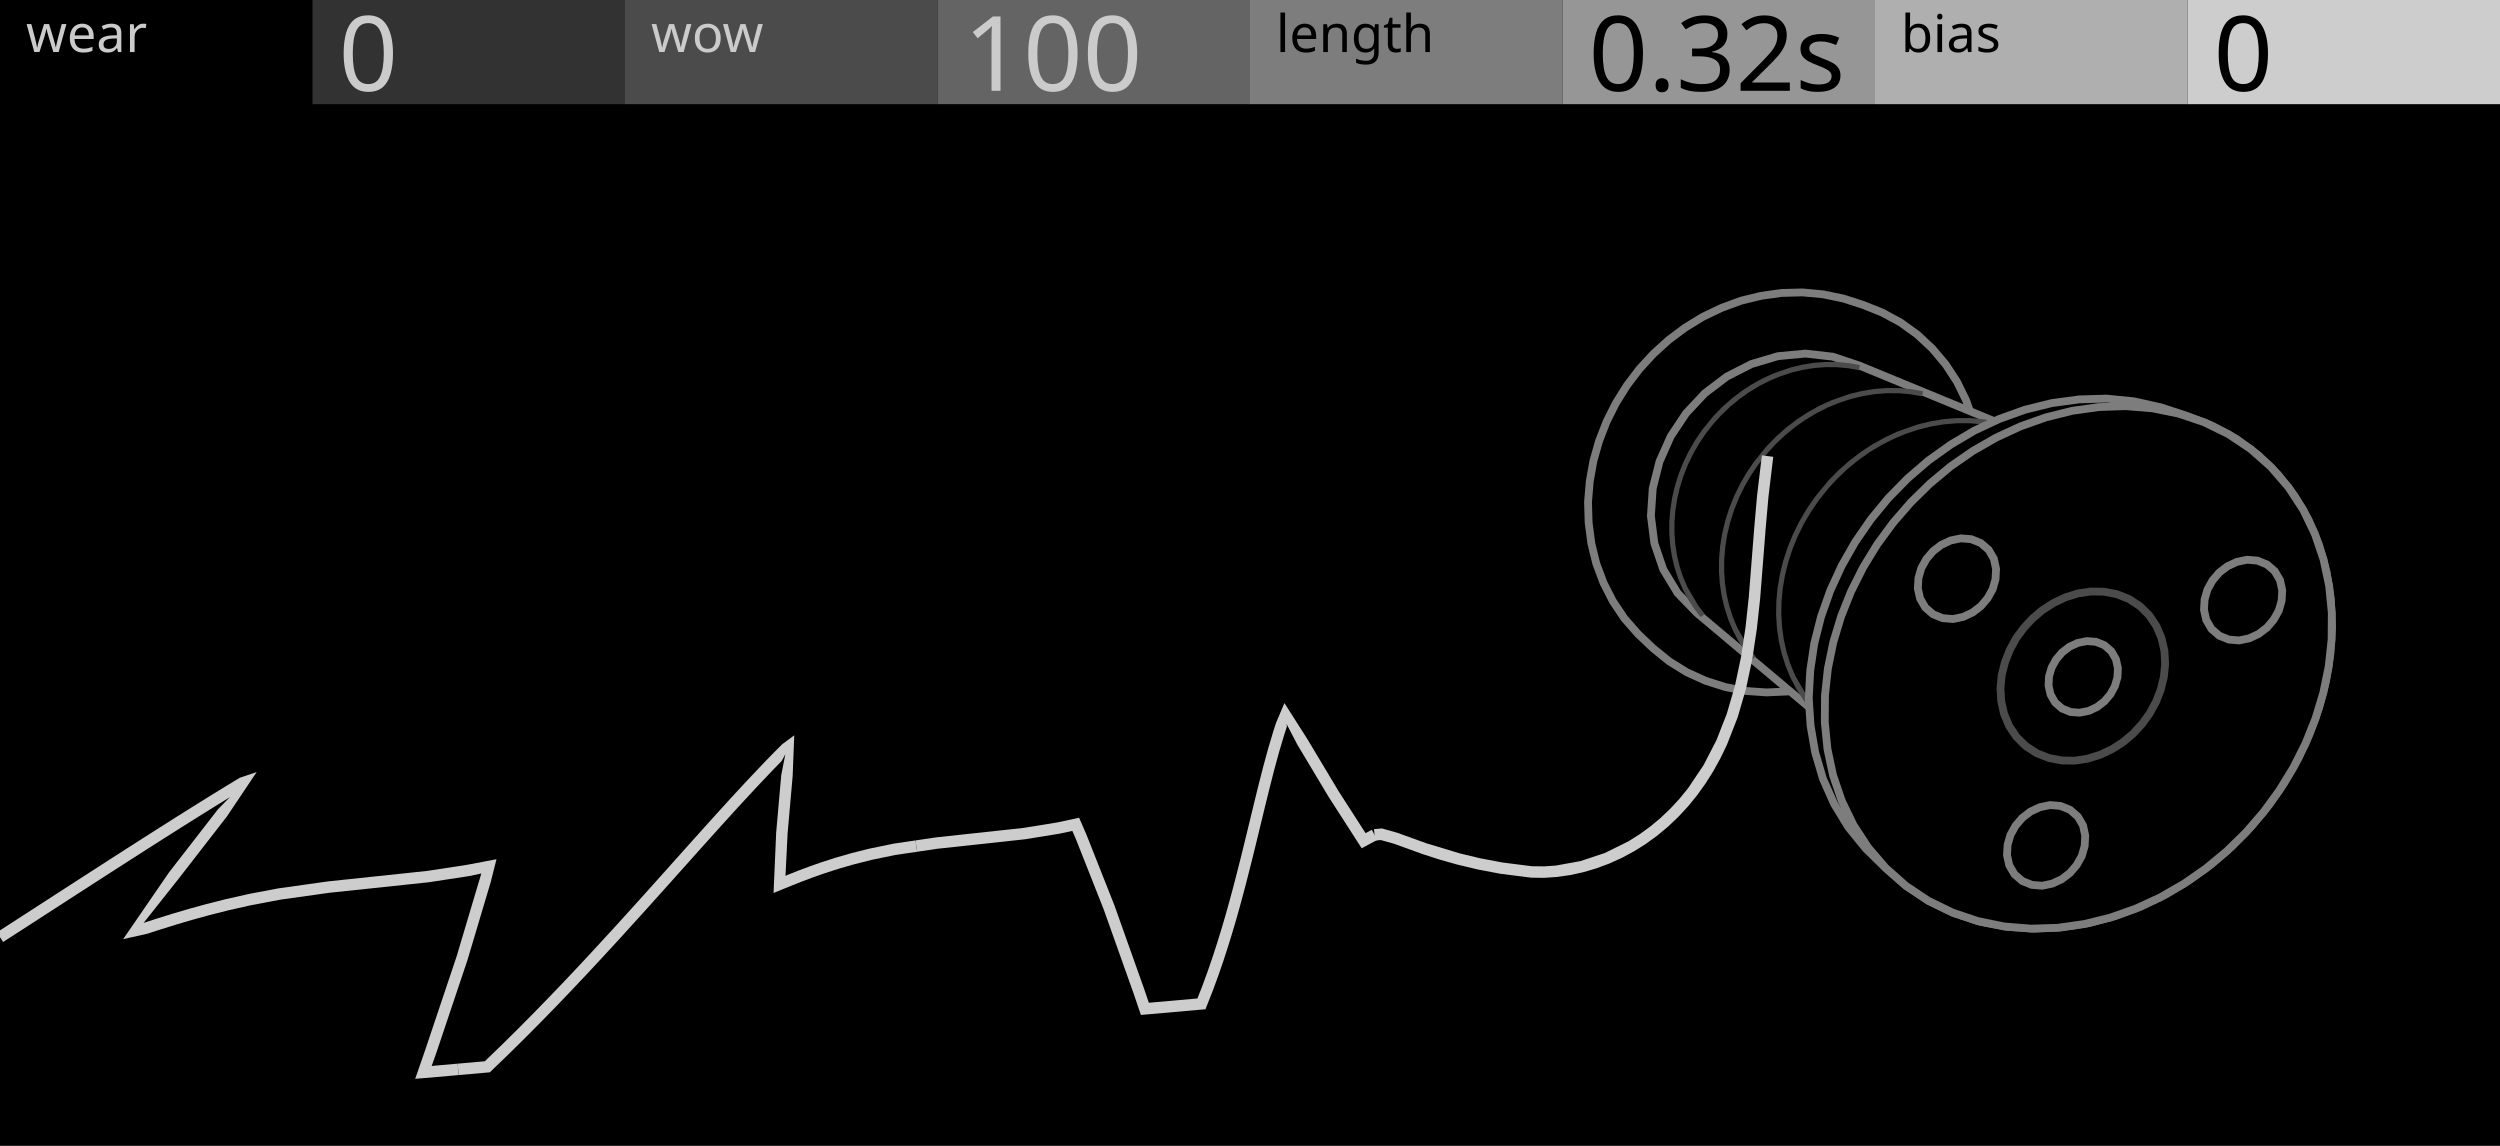
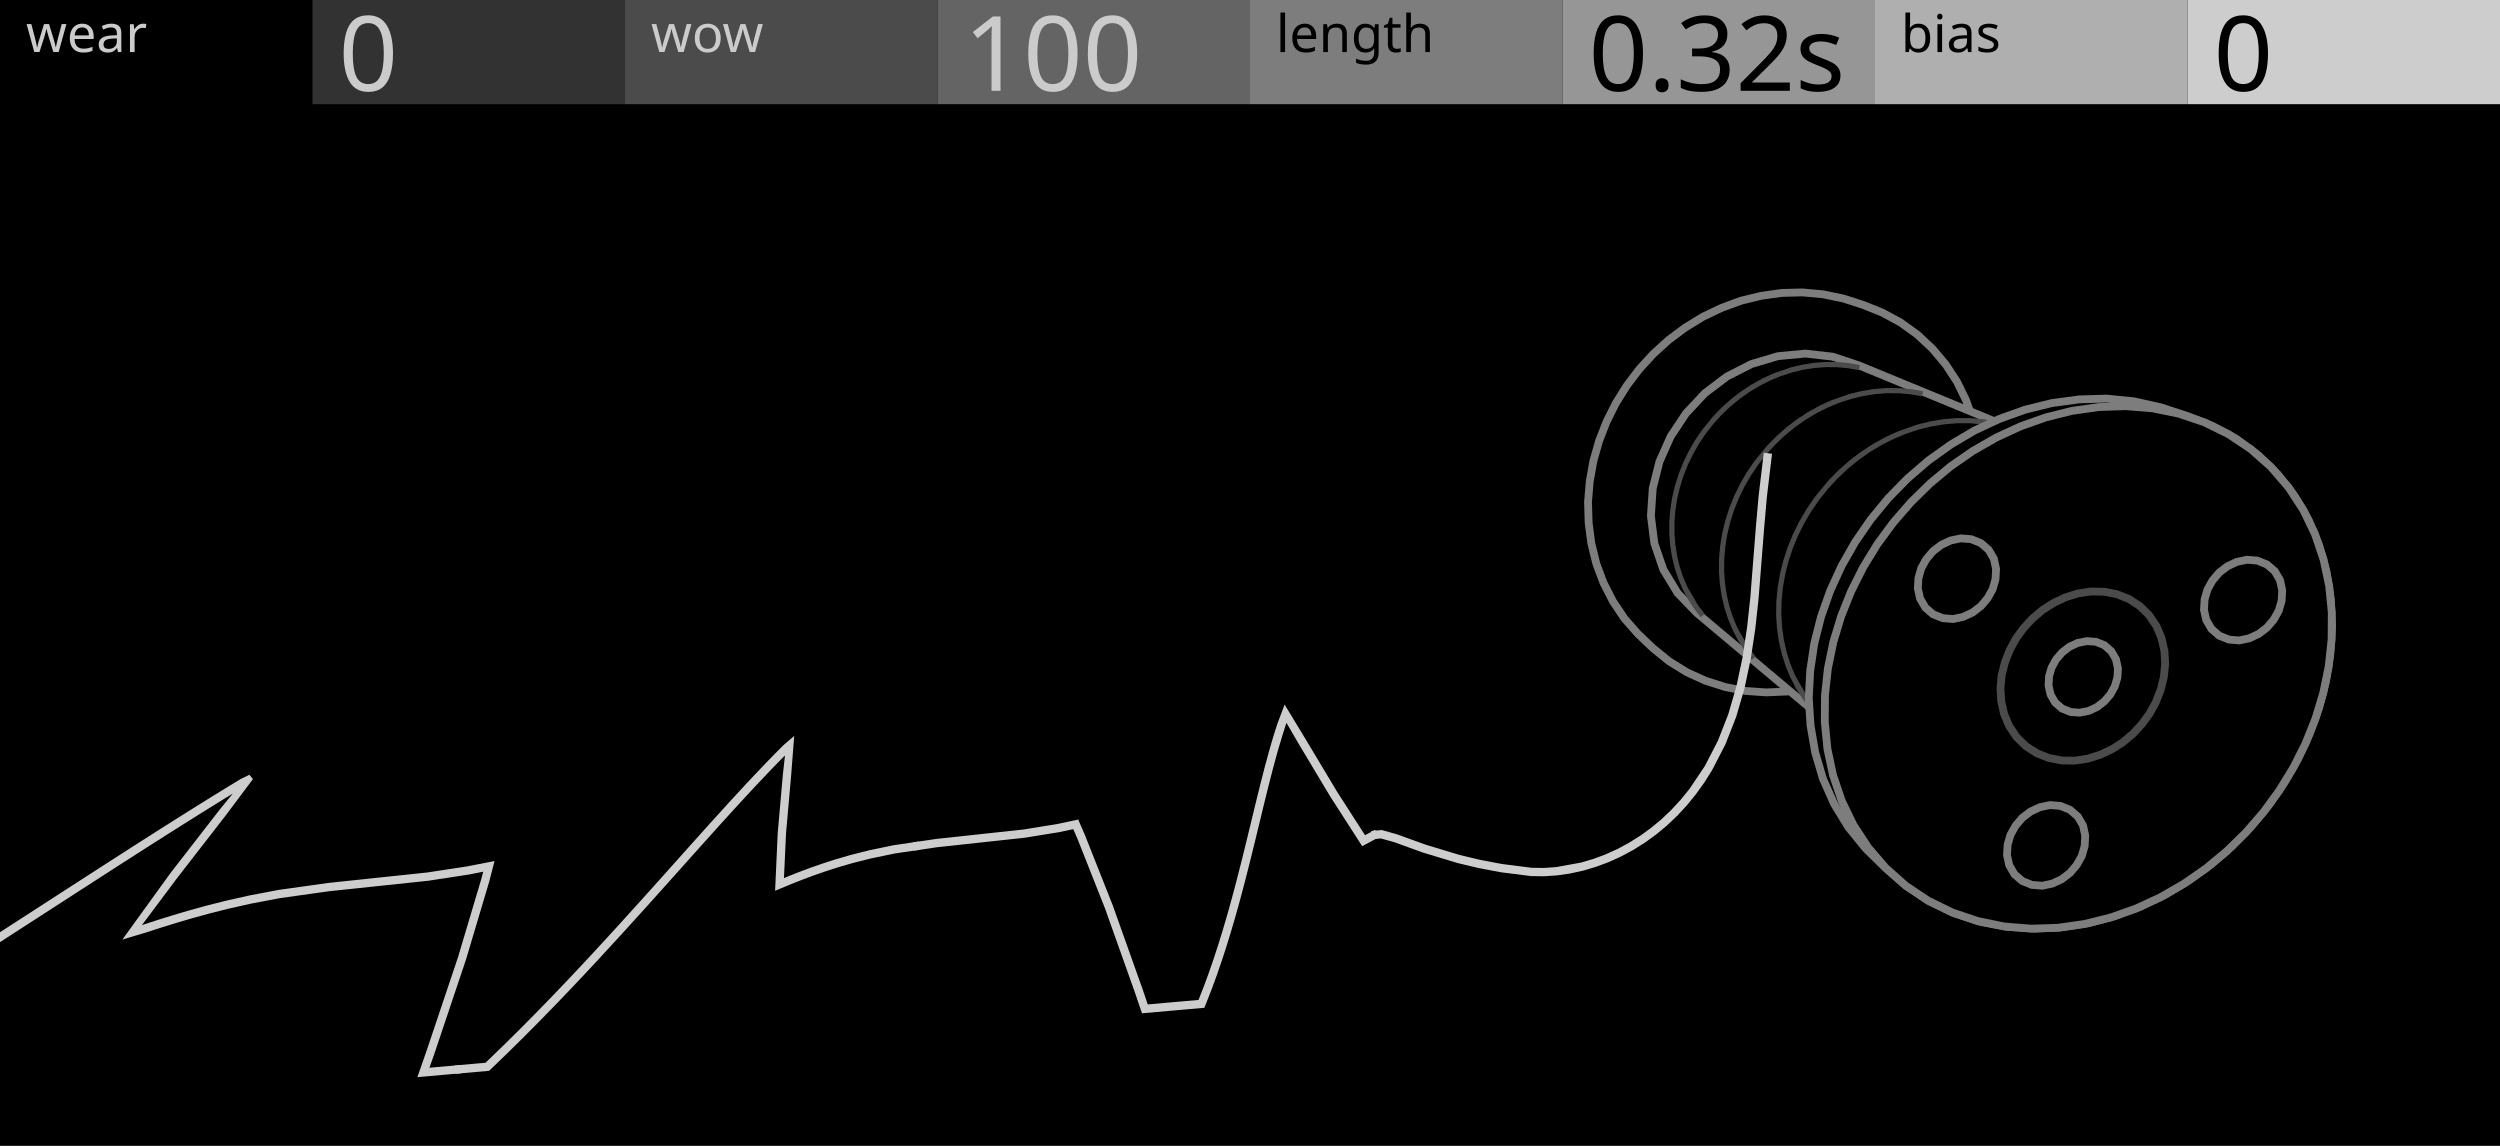
<svg xmlns="http://www.w3.org/2000/svg" width="480" height="220" viewBox="0 0 480 220">
  <g id="preview_canvas">
    <rect x="0" y="0" width="480" height="220" fill="#000000" stroke="none" />
  </g>
  <g id="preview_header">
    <rect x="0" y="0" width="60" height="20" fill="#000000" stroke="none" />
    <rect x="60" y="0" width="60" height="20" fill="#323232" stroke="none" />
    <rect x="120" y="0" width="60" height="20" fill="#4B4B4B" stroke="none" />
    <rect x="180" y="0" width="60" height="20" fill="#646464" stroke="none" />
    <rect x="240" y="0" width="60" height="20" fill="#7D7D7D" stroke="none" />
    <rect x="300" y="0" width="60" height="20" fill="#969696" stroke="none" />
    <rect x="360" y="0" width="60" height="20" fill="#AFAFAF" stroke="none" />
    <rect x="420" y="0" width="60" height="20" fill="#CDCDCD" stroke="none" />
    <text transform="matrix(1 0 0 1 5 10)" fill="#CBCBCB" stroke="none" font-family="UniversNextPro-Light" font-size="10px">wear</text>
    <text transform="matrix(1 0 0 1 65 17.44)" fill="#CBCBCB" stroke="none" font-family="UniversNextPro-Light" font-size="20px">0</text>
    <text transform="matrix(1 0 0 1 125 10)" fill="#CBCBCB" stroke="none" font-family="UniversNextPro-Light" font-size="10px">wow</text>
    <text transform="matrix(1 0 0 1 185 17.44)" fill="#CBCBCB" stroke="none" font-family="UniversNextPro-Light" font-size="20px">100</text>
    <text transform="matrix(1 0 0 1 245 10)" fill="#000000" stroke="none" font-family="UniversNextPro-Light" font-size="10px">length</text>
    <text transform="matrix(1 0 0 1 305 17.44)" fill="#000000" stroke="none" font-family="UniversNextPro-Light" font-size="20px">0.32s</text>
    <text transform="matrix(1 0 0 1 365 10)" fill="#000000" stroke="none" font-family="UniversNextPro-Light" font-size="10px">bias</text>
    <text transform="matrix(1 0 0 1 425 17.44)" fill="#000000" stroke="none" font-family="UniversNextPro-Light" font-size="20px">0</text>
  </g>
  <path id="spool_node_4" transform="matrix(1 0 0 1 342.58 94.54)" d="M -37.679 1.853 L -37.349 -2.11 L -36.653 -6.025 L -35.565 -9.85 L -34.126 -13.557 L -32.344 -17.112 L -30.24 -20.486 L -27.838 -23.656 L -25.149 -26.585 L -22.206 -29.26 L -19.018 -31.637 L -15.626 -33.713 L -12.038 -35.426 L -8.306 -36.8 L -4.443 -37.744 L -0.506 -38.293 L 3.469 -38.399 L 7.428 -38.036 L 11.32 -37.23 L 15.107 -36.011 L 18.798 -34.531 L 22.295 -32.642 L 25.523 -30.32 L 28.43 -27.61 L 30.992 -24.57 L 33.166 -21.241 L 34.909 -17.668 L 36.242 -13.923 L 37.156 -10.053 L 37.62 -6.103 L 37.687 -2.128 L 37.349 1.834 L 36.611 5.742 L 35.525 9.567 L 34.061 13.265 L 32.275 16.818 L 30.174 20.195 L 27.766 23.36 L 25.099 26.31 L 22.152 28.981 L 18.983 31.383 L 15.603 33.479 L 12.031 35.226 L 8.311 36.63 L 4.464 37.637 L 0.532 38.229 L -3.44 38.403 L -7.406 38.126 L -11.311 37.375 L -15.099 36.173 L -18.718 34.528 L -22.098 32.433 L -25.186 29.93 L -28.07 27.19 L -30.694 24.203 L -32.905 20.898 L -34.711 17.357 L -36.104 13.633 L -37.048 9.77 L -37.562 5.828 Z" fill="#000000" stroke="#7D7D7D" stroke-width="1.5" />
  <path id="spool_node_5" transform="matrix(1 0 0 1 373.68 115.18)" d="M -56.707 -16.125 L -56.355 -21.415 L -55.06 -26.555 L -52.903 -31.397 L -49.97 -35.812 L -46.346 -39.682 L -42.118 -42.881 L -37.395 -45.288 L -32.315 -46.796 L -27.041 -47.293 L -21.778 -46.696 L -16.753 -45.013 L -11.844 -42.992 L -6.936 -40.97 L -2.027 -38.948 L 2.881 -36.927 L 7.79 -34.905 L 12.698 -32.884 L 17.606 -30.862 L 22.515 -28.84 L 27.423 -26.819 L 32.332 -24.797 L 37.24 -22.775 L 42.062 -20.566 L 46.436 -17.574 L 50.131 -13.776 L 53.061 -9.36 L 55.12 -4.476 L 56.329 0.685 L 56.708 5.974 L 56.287 11.261 L 55.154 16.442 L 53.366 21.435 L 50.965 26.166 L 48.007 30.569 L 44.553 34.595 L 40.65 38.187 L 36.345 41.286 L 31.677 43.807 L 26.722 45.697 L 21.555 46.892 L 16.268 47.285 L 10.987 46.826 L 5.866 45.462 L 1.083 43.18 L -3.195 40.05 L -7.26 36.636 L -11.325 33.221 L -15.39 29.807 L -19.454 26.392 L -23.519 22.978 L -27.584 19.564 L -31.649 16.149 L -35.713 12.735 L -39.778 9.321 L -43.843 5.906 L -47.907 2.492 L -51.587 -1.319 L -54.333 -5.85 L -56.042 -10.866 Z" fill="#000000" stroke="#7D7D7D" stroke-width="1.5" />
  <path id="spool_node_6" transform="matrix(1 0 0 1 376.63 116.98)" d="M -15.26 29.402 L -16.737 27.456 L -19.152 23.184 L -20.088 20.864 L -20.832 18.439 L -21.378 15.924 L -21.721 13.333 L -21.857 10.683 L -21.783 7.99 L -21.499 5.271 L -21.005 2.545 L -20.302 -0.172 L -19.395 -2.86 L -18.287 -5.501 L -16.986 -8.079 L -15.499 -10.574 L -13.835 -12.971 L -12.003 -15.255 L -10.023 -17.401 L -7.899 -19.403 L -5.649 -21.246 L -3.288 -22.916 L -0.832 -24.401 L 1.702 -25.693 L 4.292 -26.78 L 6.934 -27.661 L 9.596 -28.325 L 12.265 -28.771 L 14.924 -28.997 L 17.553 -29.001 L 20.136 -28.785 L 22.678 -28.349 L 22.848 -29.334 L 20.263 -29.778 L 17.594 -30.001 L 14.881 -29.996 L 12.141 -29.764 L 9.392 -29.305 L 6.654 -28.622 L 2.605 -27.185 L -0.028 -25.963 L -2.589 -24.538 L -5.059 -22.92 L -7.423 -21.119 L -9.664 -19.149 L -11.768 -17.022 L -14.637 -13.569 L -16.34 -11.116 L -17.863 -8.561 L -19.196 -5.921 L -20.331 -3.213 L -21.261 -0.457 L -21.982 2.33 L -22.49 5.13 L -22.782 7.924 L -22.857 10.695 L -22.717 13.424 L -22.364 16.096 L -21.8 18.693 L -21.031 21.199 L -20.063 23.599 L -18.904 25.879 L -17.56 28.025 L -16.057 30.007 Z" fill="#4B4B4B" stroke="none" />
  <path id="spool_node_7" transform="matrix(1 0 0 1 362.11 108.17)" d="M -13.775 27.304 L -15.17 25.479 L -17.461 21.481 L -18.355 19.313 L -19.07 17.049 L -19.602 14.702 L -19.946 12.287 L -20.097 9.819 L -20.055 7.312 L -19.816 4.784 L -19.383 2.251 L -18.756 -0.272 L -17.938 -2.767 L -16.934 -5.217 L -15.75 -7.606 L -14.393 -9.917 L -12.871 -12.136 L -11.191 -14.25 L -9.373 -16.234 L -7.421 -18.084 L -5.349 -19.786 L -3.172 -21.327 L -0.906 -22.696 L 1.436 -23.885 L 3.831 -24.885 L 6.278 -25.693 L 8.747 -26.301 L 11.224 -26.705 L 13.695 -26.906 L 16.141 -26.901 L 18.548 -26.693 L 20.921 -26.279 L 21.093 -27.264 L 18.677 -27.685 L 16.185 -27.901 L 13.655 -27.906 L 11.103 -27.699 L 8.546 -27.281 L 6.002 -26.655 L 2.244 -25.333 L -0.196 -24.206 L -2.567 -22.889 L -4.851 -21.393 L -7.034 -19.727 L -9.101 -17.903 L -11.039 -15.932 L -13.676 -12.731 L -15.238 -10.454 L -16.631 -8.082 L -17.846 -5.629 L -18.877 -3.112 L -19.717 -0.549 L -20.362 2.045 L -20.808 4.653 L -21.054 7.257 L -21.098 9.841 L -20.942 12.388 L -20.587 14.883 L -20.036 17.31 L -19.295 19.654 L -18.369 21.901 L -17.265 24.038 L -15.991 26.051 L -14.569 27.911 Z" fill="#4B4B4B" stroke="none" />
  <path id="spool_node_8" transform="matrix(1 0 0 1 349.63 100.59)" d="M -12.533 25.479 L -13.854 23.761 L -16.031 20.005 L -16.885 17.971 L -17.572 15.848 L -18.089 13.65 L -18.429 11.389 L -18.591 9.08 L -18.571 6.737 L -18.369 4.375 L -17.985 2.009 L -17.42 -0.345 L -16.677 -2.672 L -15.76 -4.956 L -14.674 -7.182 L -13.426 -9.335 L -12.024 -11.4 L -10.474 -13.366 L -8.794 -15.211 L -6.987 -16.931 L -5.067 -18.511 L -3.049 -19.941 L -0.945 -21.211 L 1.231 -22.313 L 3.459 -23.237 L 5.737 -23.984 L 8.038 -24.543 L 10.349 -24.914 L 12.655 -25.094 L 14.943 -25.083 L 17.195 -24.882 L 19.42 -24.489 L 19.594 -25.474 L 17.327 -25.874 L 14.99 -26.082 L 12.619 -26.094 L 10.231 -25.908 L 7.84 -25.524 L 5.463 -24.946 L 1.958 -23.722 L -0.317 -22.676 L -2.523 -21.453 L -4.648 -20.061 L -6.676 -18.511 L -8.594 -16.812 L -10.391 -14.976 L -12.831 -11.991 L -14.273 -9.867 L -15.557 -7.653 L -16.674 -5.362 L -17.618 -3.011 L -18.384 -0.615 L -18.966 1.812 L -19.362 4.252 L -19.571 6.69 L -19.591 9.111 L -19.424 11.499 L -19.071 13.839 L -18.536 16.117 L -17.823 18.319 L -16.937 20.431 L -15.885 22.441 L -14.674 24.336 L -13.326 26.089 Z" fill="#4B4B4B" stroke="none" />
  <path id="spool_node_9" transform="matrix(1 0 0 1 338.79 93.99)" d="M -11.482 23.886 L -12.737 22.264 L -14.808 18.724 L -15.624 16.808 L -16.284 14.811 L -16.785 12.744 L -17.12 10.619 L -17.288 8.45 L -17.286 6.251 L -17.113 4.034 L -16.769 1.816 L -16.256 -0.39 L -15.575 -2.57 L -14.732 -4.709 L -13.729 -6.792 L -12.575 -8.806 L -11.275 -10.737 L -9.836 -12.575 L -8.275 -14.298 L -6.594 -15.904 L -4.807 -17.379 L -2.925 -18.713 L -0.962 -19.897 L 1.069 -20.923 L 3.151 -21.783 L 5.282 -22.477 L 7.436 -22.995 L 9.601 -23.336 L 11.764 -23.499 L 13.91 -23.483 L 16.027 -23.289 L 18.12 -22.916 L 18.296 -23.9 L 16.16 -24.281 L 13.96 -24.483 L 11.73 -24.499 L 9.485 -24.33 L 7.24 -23.976 L 5.01 -23.44 L 1.725 -22.299 L -0.405 -21.323 L -2.47 -20.18 L -4.455 -18.88 L -6.35 -17.43 L -8.14 -15.84 L -9.814 -14.121 L -12.085 -11.325 L -13.425 -9.335 L -14.615 -7.258 L -15.648 -5.11 L -16.519 -2.903 L -17.221 -0.653 L -17.751 1.626 L -18.107 3.919 L -18.286 6.211 L -18.288 8.488 L -18.114 10.736 L -17.766 12.94 L -17.247 15.086 L -16.56 17.162 L -15.712 19.154 L -14.708 21.051 L -13.554 22.842 L -12.274 24.498 Z" fill="#4B4B4B" stroke="none" />
-   <path id="spool_node_0" transform="matrix(1 0 0 1 220.09 164.93)" d="M 43.308 -5.613 L 42.096 -4.973 L 36.892 -13.063 L 30.883 -23.093 L 26.519 -29.941 L 24.918 -26.158 L 24.4 -24.564 L 23.421 -21.289 L 22.488 -17.875 L 21.574 -14.311 L 20.655 -10.581 L 19.218 -4.642 L 18.184 -0.429 L 17.056 4.008 L 16.447 6.317 L 15.8 8.691 L 15.11 11.131 L 14.37 13.643 L 13.571 16.229 L 12.705 18.892 L 11.76 21.638 L 10.721 24.47 L 9.814 26.775 L 0.489 27.597 L -0.446 24.852 L -6.136 8.858 L -11.475 -4.641 L -12.902 -7.927 L -17.035 -7.033 L -23.588 -5.969 L -40.396 -4.15 L -44.315 -3.57 L -43.993 -1.394 L -40.116 -1.967 L -23.293 -3.788 L -16.626 -4.871 L -14.201 -5.395 L -13.508 -3.798 L -8.196 9.632 L -2.524 25.575 L -1.037 29.94 L 11.362 28.847 L 12.777 25.252 L 13.833 22.375 L 14.792 19.59 L 15.669 16.893 L 16.476 14.278 L 17.224 11.742 L 17.92 9.279 L 18.572 6.887 L 19.185 4.562 L 20.319 0.102 L 21.356 -4.123 L 22.793 -10.061 L 23.708 -13.776 L 24.615 -17.314 L 25.536 -20.686 L 26.498 -23.902 L 27.002 -25.452 L 26.914 -25.961 L 28.994 -21.966 L 35.023 -11.902 L 41.353 -2.063 L 44.321 -3.66 Z" fill="#CDCDCD" stroke="none" />
-   <path id="spool_node_1" transform="matrix(1 0 0 1 131.98 173.8)" d="M 43.795 -12.44 L 39.521 -11.808 L 34.851 -10.841 L 31.321 -9.95 L 28.372 -9.095 L 25.78 -8.26 L 23.429 -7.437 L 21.252 -6.621 L 19.205 -5.809 L 18.835 -5.624 L 19.241 -13.803 L 20.21 -24.794 L 20.518 -32.616 L 18.217 -30.926 L 16.54 -29.24 L 14.862 -27.517 L 11.485 -23.957 L 8.043 -20.233 L 4.498 -16.329 L 0.816 -12.23 L -5.045 -5.676 L -9.236 -1.008 L -13.705 3.927 L -18.51 9.153 L -21.059 11.885 L -23.718 14.701 L -26.5 17.607 L -29.419 20.606 L -32.491 23.705 L -35.735 26.91 L -38.902 29.963 L -44.108 30.421 L -43.915 32.613 L -37.935 32.086 L -34.199 28.485 L -30.936 25.262 L -27.849 22.148 L -24.917 19.135 L -22.124 16.217 L -19.454 13.39 L -16.897 10.65 L -14.442 7.99 L -12.08 5.409 L -7.601 0.465 L -3.406 -4.209 L 2.455 -10.762 L 6.131 -14.855 L 9.666 -18.748 L 13.091 -22.454 L 16.445 -25.99 L 18.108 -27.697 L 18.808 -29 L 18.019 -24.992 L 17.045 -13.95 L 16.54 -2.348 L 20.033 -3.771 L 22.044 -4.568 L 24.179 -5.369 L 26.481 -6.175 L 29.016 -6.991 L 31.897 -7.826 L 35.344 -8.696 L 39.905 -9.641 L 44.117 -10.264 Z" fill="#CDCDCD" stroke="none" />
-   <path id="spool_node_2" transform="matrix(1 0 0 1 47.37 177.68)" d="M 40.502 26.541 L 36.262 26.915 L 35.505 26.997 L 36.371 24.571 L 42.388 6.643 L 46.855 -8.347 L 47.957 -12.711 L 42.336 -11.641 L 34.634 -10.462 L 15.587 -8.45 L 6.066 -7.111 L 0.437 -6.044 L -3.938 -5.06 L -7.678 -4.117 L -11.03 -3.195 L -14.122 -2.285 L -17.029 -1.383 L -19.798 -0.485 L -13.166 -8.849 L -3.766 -20.971 L 1.915 -29.453 L -1.351 -28.343 L -4.373 -26.504 L -7.427 -24.622 L -10.519 -22.696 L -13.658 -20.724 L -16.849 -18.704 L -20.1 -16.633 L -23.417 -14.511 L -26.807 -12.333 L -33.829 -7.804 L -45.073 -0.534 L -47.967 1.335 L -46.773 3.183 L -43.879 1.314 L -32.635 -5.956 L -25.617 -10.483 L -22.23 -12.658 L -18.916 -14.779 L -15.67 -16.846 L -12.484 -18.863 L -9.352 -20.831 L -6.268 -22.752 L -3.224 -24.628 L -5.503 -22.321 L -14.922 -10.175 L -23.723 2.633 L -19.108 1.604 L -16.363 0.714 L -13.486 -0.179 L -10.428 -1.079 L -7.117 -1.989 L -3.428 -2.92 L 0.883 -3.889 L 6.424 -4.94 L 15.856 -6.266 L 34.916 -8.28 L 42.716 -9.474 L 45.044 -9.97 L 40.29 5.979 L 34.289 23.858 L 32.347 29.453 L 36.455 29.107 L 40.695 28.733 Z" fill="#CDCDCD" stroke="none" />
-   <path id="spool_node_3" transform="matrix(1 0 0 1 302.13 127.99)" d="M 36.153 -40.563 L 35.223 -32.796 L 34.688 -26.707 L 33.635 -13.334 L 33.007 -7.531 L 32.149 -1.852 L 30.977 3.685 L 29.42 9.031 L 27.424 14.129 L 24.953 18.915 L 21.998 23.32 L 20.342 25.357 L 18.572 27.273 L 16.694 29.059 L 14.715 30.707 L 12.645 32.21 L 10.494 33.561 L 5.997 35.784 L 1.332 37.338 L -3.382 38.195 L -5.718 38.354 L -8.012 38.325 L -13.658 37.61 L -17.908 36.804 L -21.787 35.878 L -28.253 33.923 L -33.881 31.892 L -36.818 31.069 L -38.326 31.208 L -38.125 33.399 L -37.02 33.297 L -34.552 33.988 L -28.965 36.005 L -25.886 37.001 L -22.343 38.007 L -18.369 38.955 L -14.028 39.78 L -8.147 40.523 L -5.657 40.555 L -3.15 40.385 L -0.634 40.021 L 1.879 39.47 L 4.374 38.735 L 6.835 37.819 L 9.249 36.727 L 11.601 35.463 L 13.878 34.034 L 16.067 32.444 L 18.157 30.703 L 20.139 28.818 L 22.005 26.799 L 23.748 24.655 L 25.364 22.396 L 26.849 20.032 L 28.205 17.575 L 29.43 15.033 L 31.504 9.737 L 33.112 4.217 L 34.315 -1.464 L 35.19 -7.262 L 35.825 -13.124 L 36.881 -26.528 L 37.413 -32.583 L 38.335 -40.283 Z" fill="#CDCDCD" stroke="none" />
+   <path id="spool_node_0" transform="matrix(1 0 0 1 219.96 165.25)" d="M 43.829 -5.178 L 41.939 -4.169 L 36.3 -12.935 L 30.284 -22.978 L 26.802 -28.723 L 25.853 -26.205 L 25.341 -24.628 L 24.847 -23.019 L 24.368 -21.376 L 23.44 -17.979 L 22.528 -14.424 L 21.611 -10.7 L 20.174 -4.761 L 19.139 -0.544 L 18.009 3.902 L 17.398 6.217 L 16.749 8.598 L 16.057 11.047 L 15.313 13.568 L 14.512 16.165 L 13.641 18.842 L 12.691 21.602 L 11.645 24.452 L 10.542 27.256 L 0.029 28.182 L -1.119 24.811 L -6.802 8.837 L -12.131 -4.636 L -13.274 -7.269 L -16.747 -6.518 L -23.344 -5.446 L -40.158 -3.626 L -44.06 -3.049 L -43.987 -2.555 L -40.094 -3.13 L -23.277 -4.951 L -16.654 -6.026 L -13.569 -6.694 L -12.592 -4.444 L -7.27 9.013 L -1.591 24.976 L -0.318 28.715 L 10.894 27.727 L 12.113 24.63 L 13.162 21.77 L 14.115 19.001 L 14.988 16.316 L 15.792 13.713 L 16.537 11.186 L 17.231 8.732 L 17.881 6.347 L 18.493 4.028 L 19.624 -0.423 L 20.66 -4.643 L 22.097 -10.582 L 23.013 -14.303 L 23.923 -17.851 L 24.849 -21.239 L 25.817 -24.478 L 26.891 -27.819 L 29.854 -22.722 L 35.875 -12.671 L 41.77 -3.507 L 44.06 -4.735 Z" fill="none" stroke="#CDCDCD" stroke-width="1.1" />
+   <path id="spool_node_1" transform="matrix(1 0 0 1 131.96 174.07)" d="M 43.94 -11.869 L 39.69 -11.241 L 35.061 -10.282 L 31.563 -9.399 L 28.641 -8.552 L 26.071 -7.724 L 23.739 -6.908 L 21.578 -6.098 L 19.545 -5.292 L 17.968 -4.629 L 18.412 -14.129 L 19.384 -25.14 L 19.877 -31.489 L 18.837 -30.594 L 17.166 -28.914 L 15.494 -27.197 L 12.125 -23.646 L 8.69 -19.929 L 5.149 -16.03 L 1.469 -11.933 L -4.392 -5.379 L -8.584 -0.709 L -13.057 4.229 L -17.867 9.461 L -20.419 12.196 L -23.082 15.017 L -25.869 17.927 L -28.792 20.932 L -31.87 24.037 L -35.121 27.248 L -38.508 30.513 L -44.014 30.998 L -43.97 31.496 L -38.288 30.996 L -34.772 27.606 L -31.517 24.391 L -28.436 21.282 L -25.509 18.274 L -22.72 15.361 L -20.054 12.539 L -17.5 9.801 L -12.688 4.566 L -8.213 -0.374 L -4.02 -5.046 L 1.841 -11.599 L 5.52 -15.695 L 9.058 -19.591 L 12.49 -23.305 L 15.854 -26.85 L 17.522 -28.563 L 19.19 -30.239 L 19.488 -30.667 L 18.886 -25.185 L 17.914 -14.163 L 17.447 -3.884 L 19.733 -4.828 L 21.758 -5.632 L 23.909 -6.438 L 26.23 -7.25 L 28.787 -8.074 L 31.694 -8.917 L 35.173 -9.795 L 39.777 -10.748 L 44.013 -11.375 Z" fill="none" stroke="#CDCDCD" stroke-width="1.1" />
+   <path id="spool_node_2" transform="matrix(1 0 0 1 47.03 177.72)" d="M 40.916 27.348 L 34.625 27.906 L 35.906 24.255 L 41.917 6.347 L 46.376 -8.616 L 47.171 -11.692 L 42.823 -10.844 L 35.083 -9.659 L 16.031 -7.646 L 6.544 -6.312 L 0.95 -5.251 L -3.401 -4.273 L -7.122 -3.335 L -10.458 -2.417 L -13.536 -1.512 L -16.432 -0.613 L -19.192 0.282 L -21.401 1.145 L -13.504 -9.402 L -4.097 -21.532 L 1.098 -28.467 L -0.571 -27.656 L -3.589 -25.819 L -6.639 -23.939 L -9.728 -22.015 L -12.864 -20.045 L -16.053 -18.026 L -19.303 -15.957 L -22.619 -13.835 L -26.007 -11.658 L -33.028 -7.13 L -47.166 2.009 L -46.894 2.429 L -32.757 -6.71 L -25.736 -11.238 L -22.349 -13.414 L -19.034 -15.535 L -15.785 -17.604 L -12.597 -19.622 L -9.463 -21.591 L -6.376 -23.514 L -3.328 -25.393 L -0.312 -27.229 L 0.418 -27.864 L -4.492 -21.839 L -13.903 -9.703 L -22.135 1.682 L -19.035 0.757 L -16.281 -0.136 L -13.392 -1.033 L -10.321 -1.936 L -6.994 -2.851 L -3.285 -3.787 L 1.051 -4.761 L 6.626 -5.818 L 16.092 -7.15 L 35.147 -9.163 L 42.909 -10.351 L 46.509 -11.069 L 45.895 -8.75 L 41.441 6.196 L 35.433 24.093 L 33.907 28.464 L 40.96 27.846 Z" fill="none" stroke="#CDCDCD" stroke-width="1.1" />
+   <path id="spool_node_3" transform="matrix(1 0 0 1 301.75 127.61)" d="M 37.376 -40.075 L 36.449 -32.334 L 35.916 -26.258 L 34.861 -12.873 L 34.23 -7.047 L 33.366 -1.322 L 32.182 4.271 L 30.605 9.684 L 28.579 14.858 L 26.066 19.727 L 23.054 24.215 L 21.364 26.294 L 19.557 28.25 L 17.639 30.074 L 15.617 31.758 L 13.501 33.294 L 11.302 34.676 L 9.031 35.896 L 6.701 36.95 L 4.327 37.833 L 1.923 38.542 L -2.913 39.421 L -5.314 39.585 L -7.684 39.554 L -13.421 38.828 L -17.706 38.015 L -21.622 37.08 L -28.148 35.107 L -33.76 33.082 L -36.516 32.31 L -37.868 32.435 L -37.823 32.932 L -36.562 32.816 L -33.912 33.558 L -28.31 35.58 L -21.748 37.564 L -17.811 38.504 L -13.505 39.321 L -7.714 40.054 L -5.301 40.085 L -2.86 39.919 L -0.406 39.564 L 2.048 39.026 L 4.485 38.308 L 6.892 37.413 L 9.252 36.345 L 11.553 35.108 L 13.782 33.709 L 15.925 32.153 L 17.972 30.448 L 19.914 28.601 L 21.742 26.622 L 23.452 24.519 L 25.038 22.302 L 26.497 19.981 L 29.035 15.064 L 31.079 9.844 L 32.667 4.392 L 33.858 -1.234 L 34.727 -6.986 L 35.359 -12.825 L 36.414 -26.217 L 36.947 -32.285 L 37.872 -40.011 Z" fill="none" stroke="#CDCDCD" stroke-width="1.1" />
  <path id="spool_node_10" transform="matrix(1 0 0 1 397.52 127.41)" d="M -50.234 6.61 L -49.955 1.341 L -49.177 -3.877 L -47.884 -8.992 L -46.126 -13.966 L -43.927 -18.763 L -41.317 -23.348 L -38.319 -27.69 L -34.966 -31.764 L -31.27 -35.53 L -27.275 -38.976 L -22.98 -42.042 L -18.441 -44.731 L -13.662 -46.967 L -8.697 -48.749 L -3.575 -50.015 L 1.651 -50.725 L 6.925 -50.879 L 12.175 -50.36 L 17.321 -49.214 L 22.337 -47.572 L 27.247 -45.643 L 31.883 -43.129 L 36.115 -39.98 L 39.87 -36.278 L 43.094 -32.107 L 45.744 -27.547 L 47.768 -22.676 L 49.173 -17.592 L 49.993 -12.382 L 50.238 -7.111 L 49.904 -1.846 L 49.075 3.364 L 47.747 8.471 L 45.953 13.432 L 43.753 18.229 L 41.115 22.799 L 38.127 27.148 L 34.772 31.222 L 31.095 35.005 L 27.118 38.474 L 22.847 41.572 L 18.336 44.308 L 13.585 46.604 L 8.643 48.451 L 3.549 49.825 L -1.665 50.636 L -6.934 50.881 L -12.196 50.532 L -17.381 49.557 L -22.39 47.903 L -27.136 45.605 L -31.528 42.688 L -35.511 39.229 L -39.282 35.538 L -42.61 31.449 L -45.362 26.951 L -47.507 22.131 L -49 17.072 L -49.899 11.875 Z" fill="#000000" stroke="#7D7D7D" stroke-width="1.5" />
  <path id="spool_node_11" transform="matrix(1 0 0 1 399.03 128.14)" d="M -3.915 49.995 L -9.08 50.159 L -14.229 49.738 L -19.29 48.708 L -24.185 47.058 L -28.826 44.792 L -33.12 41.921 L -36.98 38.49 L -40.348 34.574 L -43.173 30.251 L -45.423 25.602 L -47.086 20.71 L -48.163 15.657 L -48.67 10.515 L -48.632 5.347 L -48.076 0.21 L -47.035 -4.851 L -45.539 -9.797 L -43.618 -14.593 L -41.3 -19.212 L -38.601 -23.619 L -35.539 -27.782 L -32.152 -31.685 L -28.463 -35.303 L -24.491 -38.61 L -20.244 -41.554 L -15.761 -44.123 L -11.069 -46.288 L -6.199 -48.012 L -1.184 -49.257 L 3.931 -49.985 L 9.095 -50.158 L 14.245 -49.742 L 19.307 -48.712 L 24.2 -47.057 L 28.836 -44.78 L 33.128 -41.908 L 36.995 -38.485 L 40.369 -34.575 L 43.199 -30.254 L 45.443 -25.6 L 47.096 -20.706 L 48.168 -15.652 L 48.674 -10.511 L 48.638 -5.345 L 48.087 -0.207 L 47.05 4.854 L 45.557 9.801 L 43.636 14.598 L 41.313 19.214 L 38.613 23.621 L 35.561 27.791 L 32.179 31.699 L 28.484 35.313 L 24.503 38.609 L 20.26 41.559 L 15.779 44.133 L 11.087 46.299 L 6.216 48.022 L 1.2 49.266 Z" fill="#000000" stroke="#7D7D7D" stroke-width="1.5" />
  <path id="spool_node_12" transform="matrix(1 0 0 1 399.9 129.81)" d="M -1.529 16.236 L -4.042 16.201 L -6.51 15.73 L -8.844 14.805 L -10.95 13.438 L -12.737 11.674 L -14.136 9.59 L -15.113 7.277 L -15.663 4.827 L -15.807 2.319 L -15.571 -0.184 L -14.964 -2.624 L -14.047 -4.964 L -12.851 -7.176 L -11.371 -9.209 L -9.663 -11.053 L -7.746 -12.681 L -5.628 -14.035 L -3.357 -15.11 L -0.96 -15.867 L 1.527 -16.239 L 4.038 -16.206 L 6.505 -15.736 L 8.839 -14.813 L 10.945 -13.447 L 12.732 -11.685 L 14.133 -9.602 L 15.114 -7.29 L 15.67 -4.84 L 15.81 -2.33 L 15.558 0.171 L 14.96 2.612 L 14.049 4.955 L 12.843 7.161 L 11.367 9.197 L 9.662 11.043 L 7.743 12.668 L 5.626 14.025 L 3.354 15.098 L 0.955 15.849 Z" fill="#000000" stroke="#4B4B4B" stroke-width="1.5" />
  <path id="spool_node_13" transform="matrix(1 0 0 1 399.98 129.97)" d="M -0.674 6.868 L -2.436 6.732 L -4.071 6.067 L -5.397 4.907 L -6.277 3.379 L -6.658 1.656 L -6.567 -0.109 L -6.064 -1.803 L -5.211 -3.352 L -4.061 -4.696 L -2.66 -5.778 L -1.057 -6.529 L 0.678 -6.875 L 2.441 -6.746 L 4.076 -6.079 L 5.402 -4.918 L 6.28 -3.389 L 6.66 -1.666 L 6.57 0.098 L 6.068 1.793 L 5.215 3.342 L 4.065 4.686 L 2.664 5.767 L 1.061 6.52 Z" fill="#000000" stroke="#7D7D7D" stroke-width="1.5" />
  <path id="spool_node_14" transform="matrix(1 0 0 1 430.7 115.26)" d="M -0.782 7.703 L -2.767 7.537 L -4.606 6.791 L -6.103 5.491 L -7.102 3.774 L -7.535 1.83 L -7.421 -0.157 L -6.868 -2.071 L -5.896 -3.812 L -4.603 -5.328 L -3.019 -6.539 L -1.215 -7.381 L 0.736 -7.788 L 2.72 -7.624 L 4.559 -6.88 L 6.059 -5.582 L 7.063 -3.865 L 7.484 -1.919 L 7.375 0.068 L 6.826 1.984 L 5.849 3.723 L 4.558 5.24 L 2.973 6.45 L 1.168 7.291 Z" fill="#000000" stroke="#7D7D7D" stroke-width="1.5" />
  <path id="spool_node_15" transform="matrix(1 0 0 1 375.76 111.15)" d="M -0.782 7.703 L -2.767 7.537 L -4.606 6.791 L -6.103 5.491 L -7.102 3.774 L -7.535 1.83 L -7.421 -0.157 L -6.868 -2.071 L -5.896 -3.812 L -4.603 -5.328 L -3.019 -6.539 L -1.215 -7.381 L 0.736 -7.788 L 2.72 -7.624 L 4.559 -6.88 L 6.059 -5.582 L 7.063 -3.865 L 7.484 -1.919 L 7.375 0.068 L 6.826 1.984 L 5.849 3.723 L 4.558 5.24 L 2.973 6.45 L 1.168 7.291 Z" fill="#000000" stroke="#7D7D7D" stroke-width="1.5" />
  <path id="spool_node_16" transform="matrix(1 0 0 1 392.88 162.36)" d="M -0.782 7.703 L -2.767 7.537 L -4.606 6.791 L -6.103 5.491 L -7.102 3.774 L -7.535 1.83 L -7.421 -0.157 L -6.868 -2.071 L -5.896 -3.812 L -4.603 -5.328 L -3.019 -6.539 L -1.215 -7.381 L 0.736 -7.788 L 2.72 -7.624 L 4.559 -6.88 L 6.059 -5.582 L 7.063 -3.865 L 7.484 -1.919 L 7.375 0.068 L 6.826 1.984 L 5.849 3.723 L 4.558 5.24 L 2.973 6.45 L 1.168 7.291 Z" fill="#000000" stroke="#7D7D7D" stroke-width="1.5" />
</svg>
